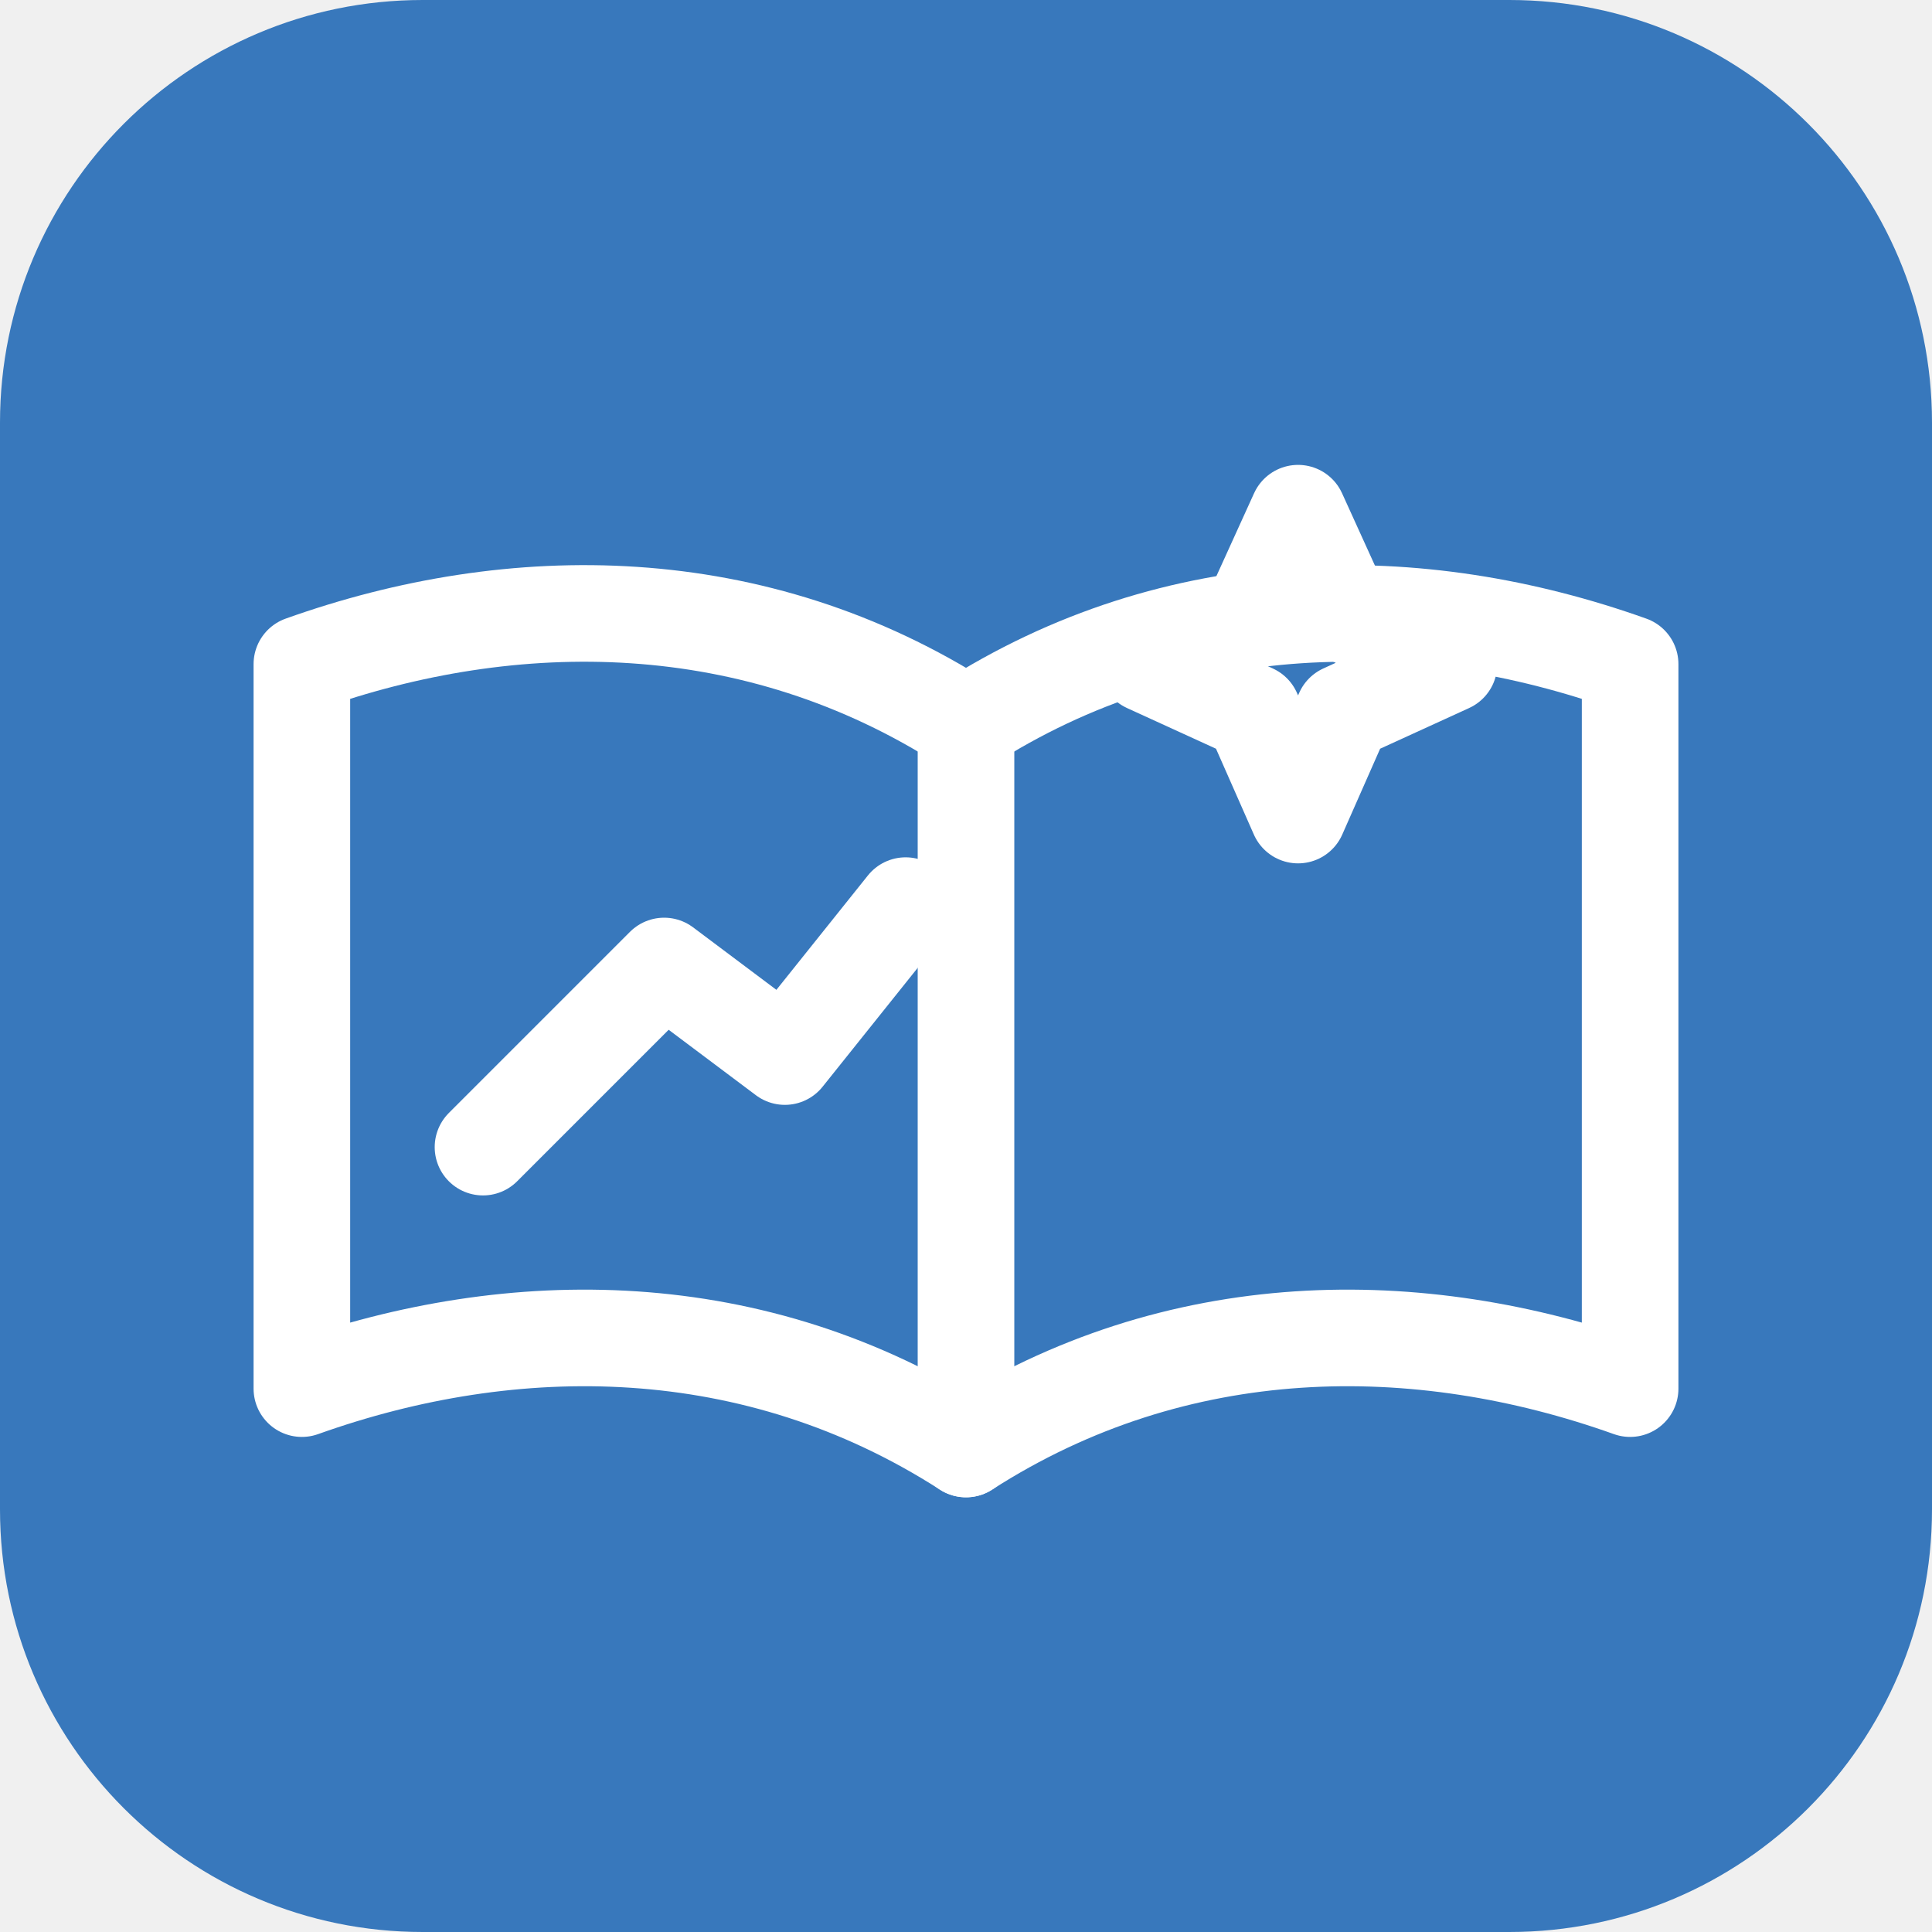
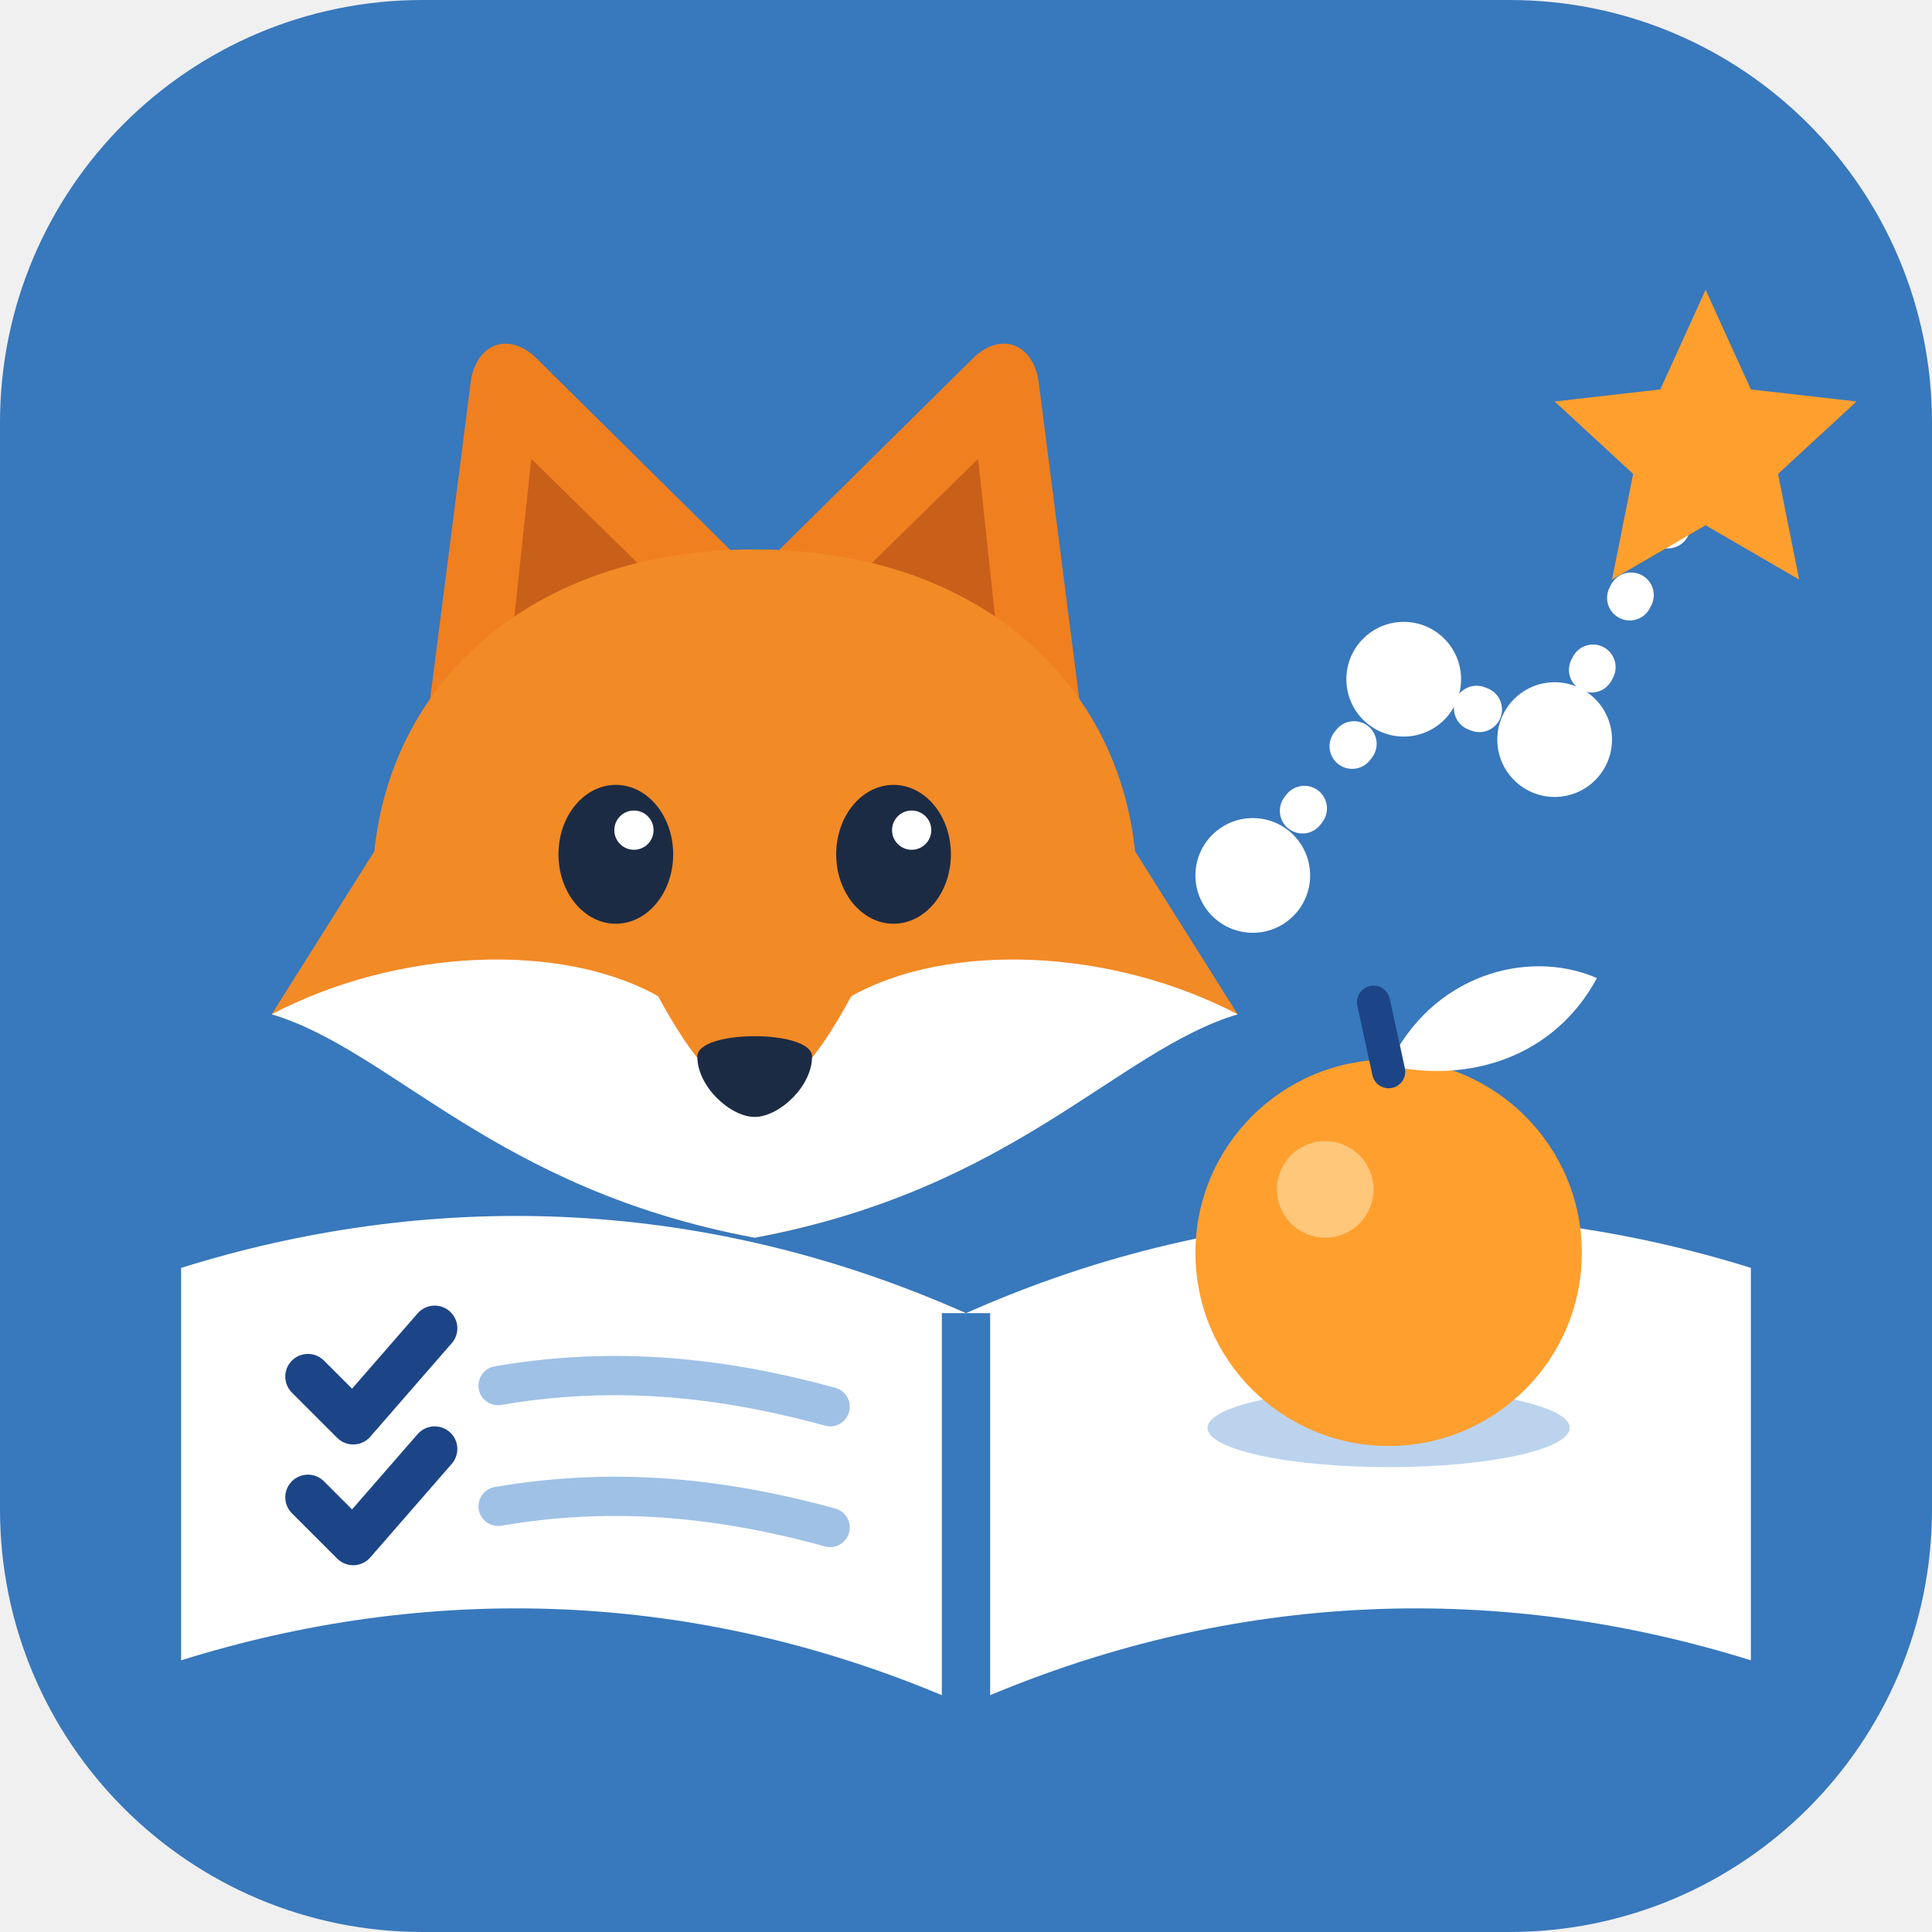
<svg xmlns="http://www.w3.org/2000/svg" viewBox="0 0 64 64">
  <rect width="64" height="64" rx="14" fill="#3878BC" />
-   <g fill="none" stroke="#fff" stroke-width="3.2" stroke-linecap="round" stroke-linejoin="round" transform="translate(8 14) scale(1)">
-     <path d="M2 32c7-2.5 15-2.5 22 2 7-4.5 15-4.5 22-2V8c-7-2.5-15-2.5-22 2C17 5.5 9 5.5 2 8z" />
-     <path d="M24 10v24" />
-     <path d="M8 24l6-6 4 3 4-5" />
-     <path d="M35 3l1.5 3.3L40 8l-3.5 1.6L35 13l-1.5-3.4L30 8l3.5-1.7z" />
+   <g>
+     <path d="M13.5 29 L15.6 12.6 C15.8 11.4 16.8 11 17.7 11.8 L26.5 20.5 Z" fill="#F07F1F" />
+     <path d="M36.5 29 L34.4 12.6 C34.2 11.4 33.2 11 32.3 11.8 L23.5 20.5 Z" fill="#F07F1F" />
+     <path d="M16.6 24.5 L17.6 15.2 L22.8 20.3 Z" fill="#C8601A" />
+     <path d="M33.4 24.5 L32.4 15.2 L27.2 20.3 Z" fill="#C8601A" />
+     <path d="M25 18.2 C32.2 18.2 37 22.4 37.6 28.2 L41 33.6 C37 34.6 33.6 39.4 25 41 C16.4 39.4 13 34.6 9 33.6 L12.4 28.2 C13 22.4 17.8 18.2 25 18.2 Z" fill="#F28A26" />
+     <path d="M9 33.6 C13.2 31.4 18.6 31.2 21.8 33 C23 35.2 23.9 36.2 25 36.2 C26.1 36.2 27 35.2 28.2 33 C31.4 31.2 36.8 31.4 41 33.6 C37 34.8 33.6 39.4 25 41 C16.4 39.4 13 34.8 9 33.6 Z" fill="#FFFFFF" />
+     <ellipse cx="20.4" cy="28.3" rx="1.9" ry="2.3" fill="#1C2B44" />
+     <ellipse cx="29.6" cy="28.3" rx="1.9" ry="2.3" fill="#1C2B44" />
+     <circle cx="21" cy="27.5" r="0.65" fill="#FFFFFF" />
+     <circle cx="30.2" cy="27.5" r="0.65" fill="#FFFFFF" />
+     <path d="M23.1 35 C23.1 34.1 26.9 34.1 26.9 35 C26.9 36 25.8 37 25 37 C24.2 37 23.1 36 23.1 35 Z" fill="#1C2B44" />
+     <path d="M41.5 29 L46.5 22.5 L51.5 24.5 L56 16" stroke="#FFFFFF" stroke-width="1.5" stroke-linecap="round" stroke-linejoin="round" stroke-dasharray="0.1 2.6" fill="none" />
+     <circle cx="41.5" cy="29" r="1.9" fill="#FFFFFF" />
+     <circle cx="46.5" cy="22.5" r="1.9" fill="#FFFFFF" />
+     <circle cx="51.5" cy="24.5" r="1.9" fill="#FFFFFF" />
+     <path d="M56.5 9.6 L58 12.9 L61.5 13.3 L58.9 15.7 L59.6 19.2 L56.5 17.4 L53.4 19.2 L54.1 15.7 L51.5 13.3 L55 12.9 Z" fill="#FF9F2E" />
+     <path d="M6 42 C14 39.5 23 39.5 32 43.5 C41 39.5 50 39.5 58 42 V55 C50 52.5 41 52.5 32 56.5 C23 52.5 14 52.5 6 55 Z" fill="#FFFFFF" />
+     <path d="M32 43.5 V56.5" stroke="#3878BC" stroke-width="1.6" />
+     <path d="M10.2 45.6 L11.7 47.1 L14.4 44" stroke="#1C4587" stroke-width="1.5" stroke-linecap="round" stroke-linejoin="round" fill="none" />
+     <path d="M16.5 45.9 C20 45.3 23.5 45.5 27.5 46.6" stroke="#9FC1E6" stroke-width="1.3" stroke-linecap="round" fill="none" />
+     <path d="M10.2 49.6 L11.7 51.1 L14.4 48" stroke="#1C4587" stroke-width="1.5" stroke-linecap="round" stroke-linejoin="round" fill="none" />
+     <path d="M16.5 49.9 C20 49.3 23.5 49.5 27.5 50.6" stroke="#9FC1E6" stroke-width="1.3" stroke-linecap="round" fill="none" />
+     <ellipse cx="46" cy="47.3" rx="6" ry="1.3" fill="#9FC1E6" opacity=".7" />
+     <circle cx="46" cy="41.5" r="6.4" fill="#FF9F2E" />
+     <circle cx="43.9" cy="39.4" r="1.6" fill="#FFC77A" />
+     <path d="M46 35.3 C47.4 32.3 50.6 31.4 52.9 32.4 C51.5 35 48.7 35.9 46 35.3 Z" fill="#FFFFFF" />
+     <path d="M46 35.5 L45.5 33.2" stroke="#1C4587" stroke-width="1.1" stroke-linecap="round" />
  </g>
</svg>
